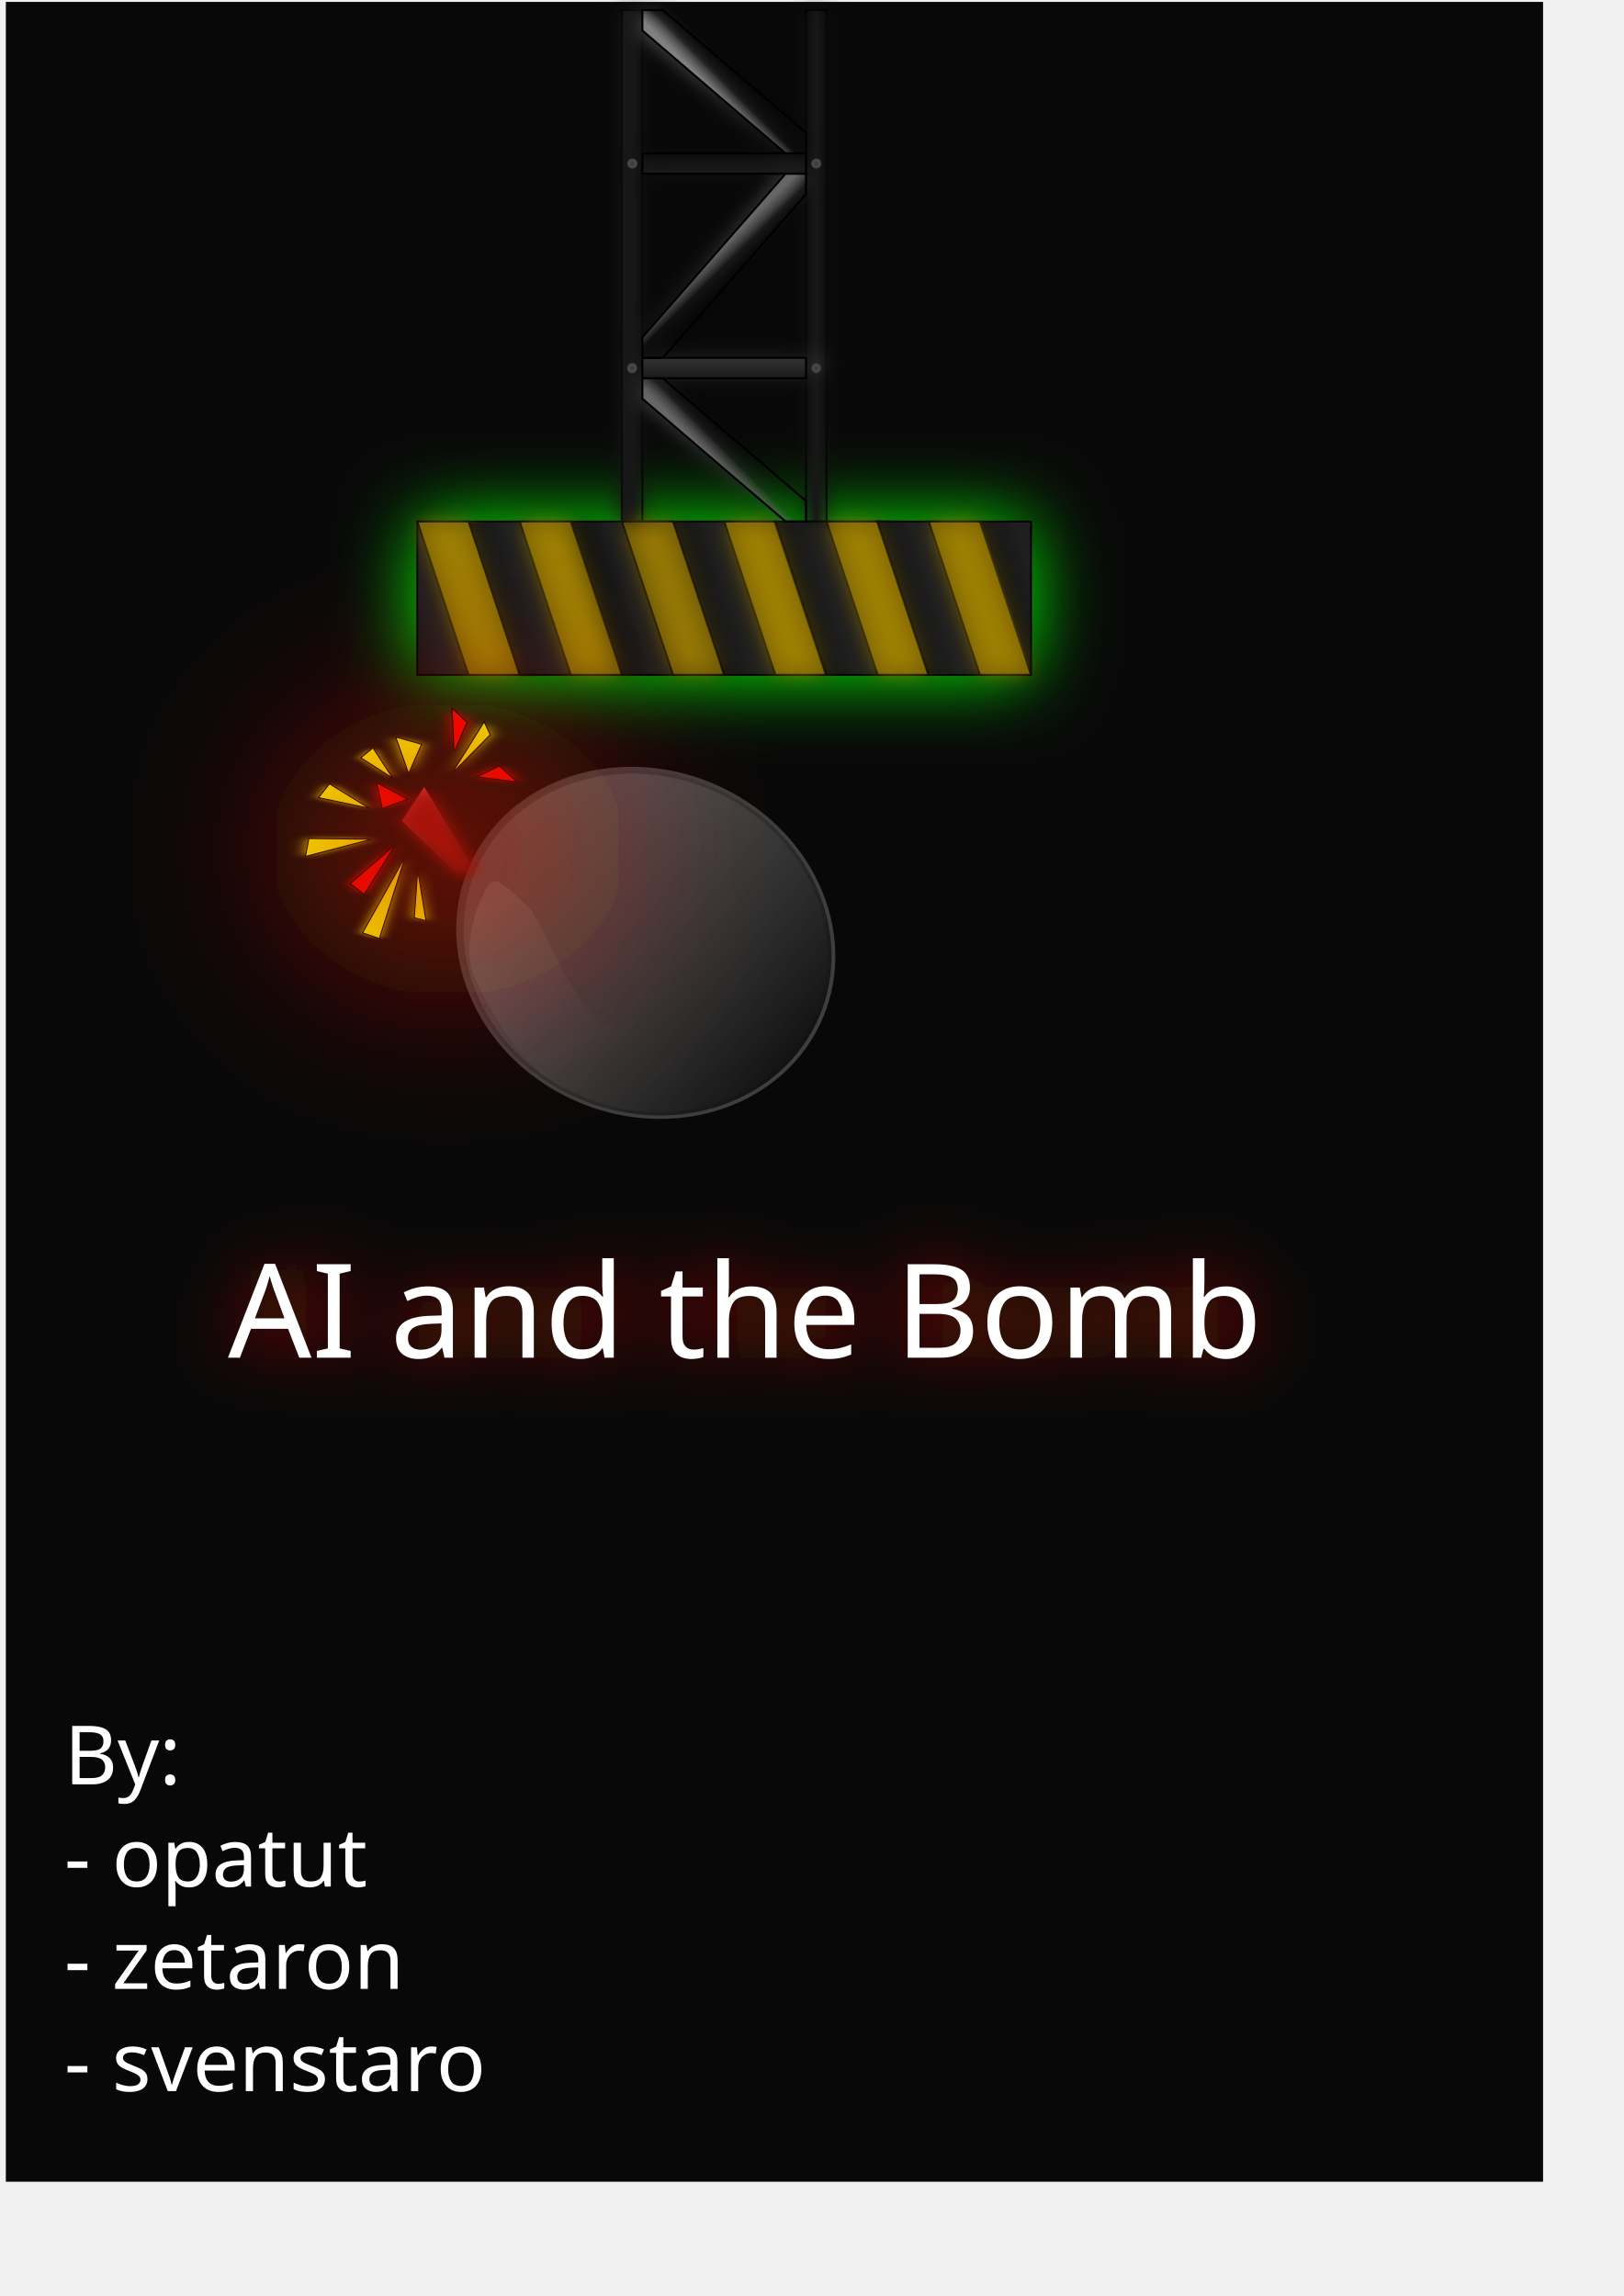
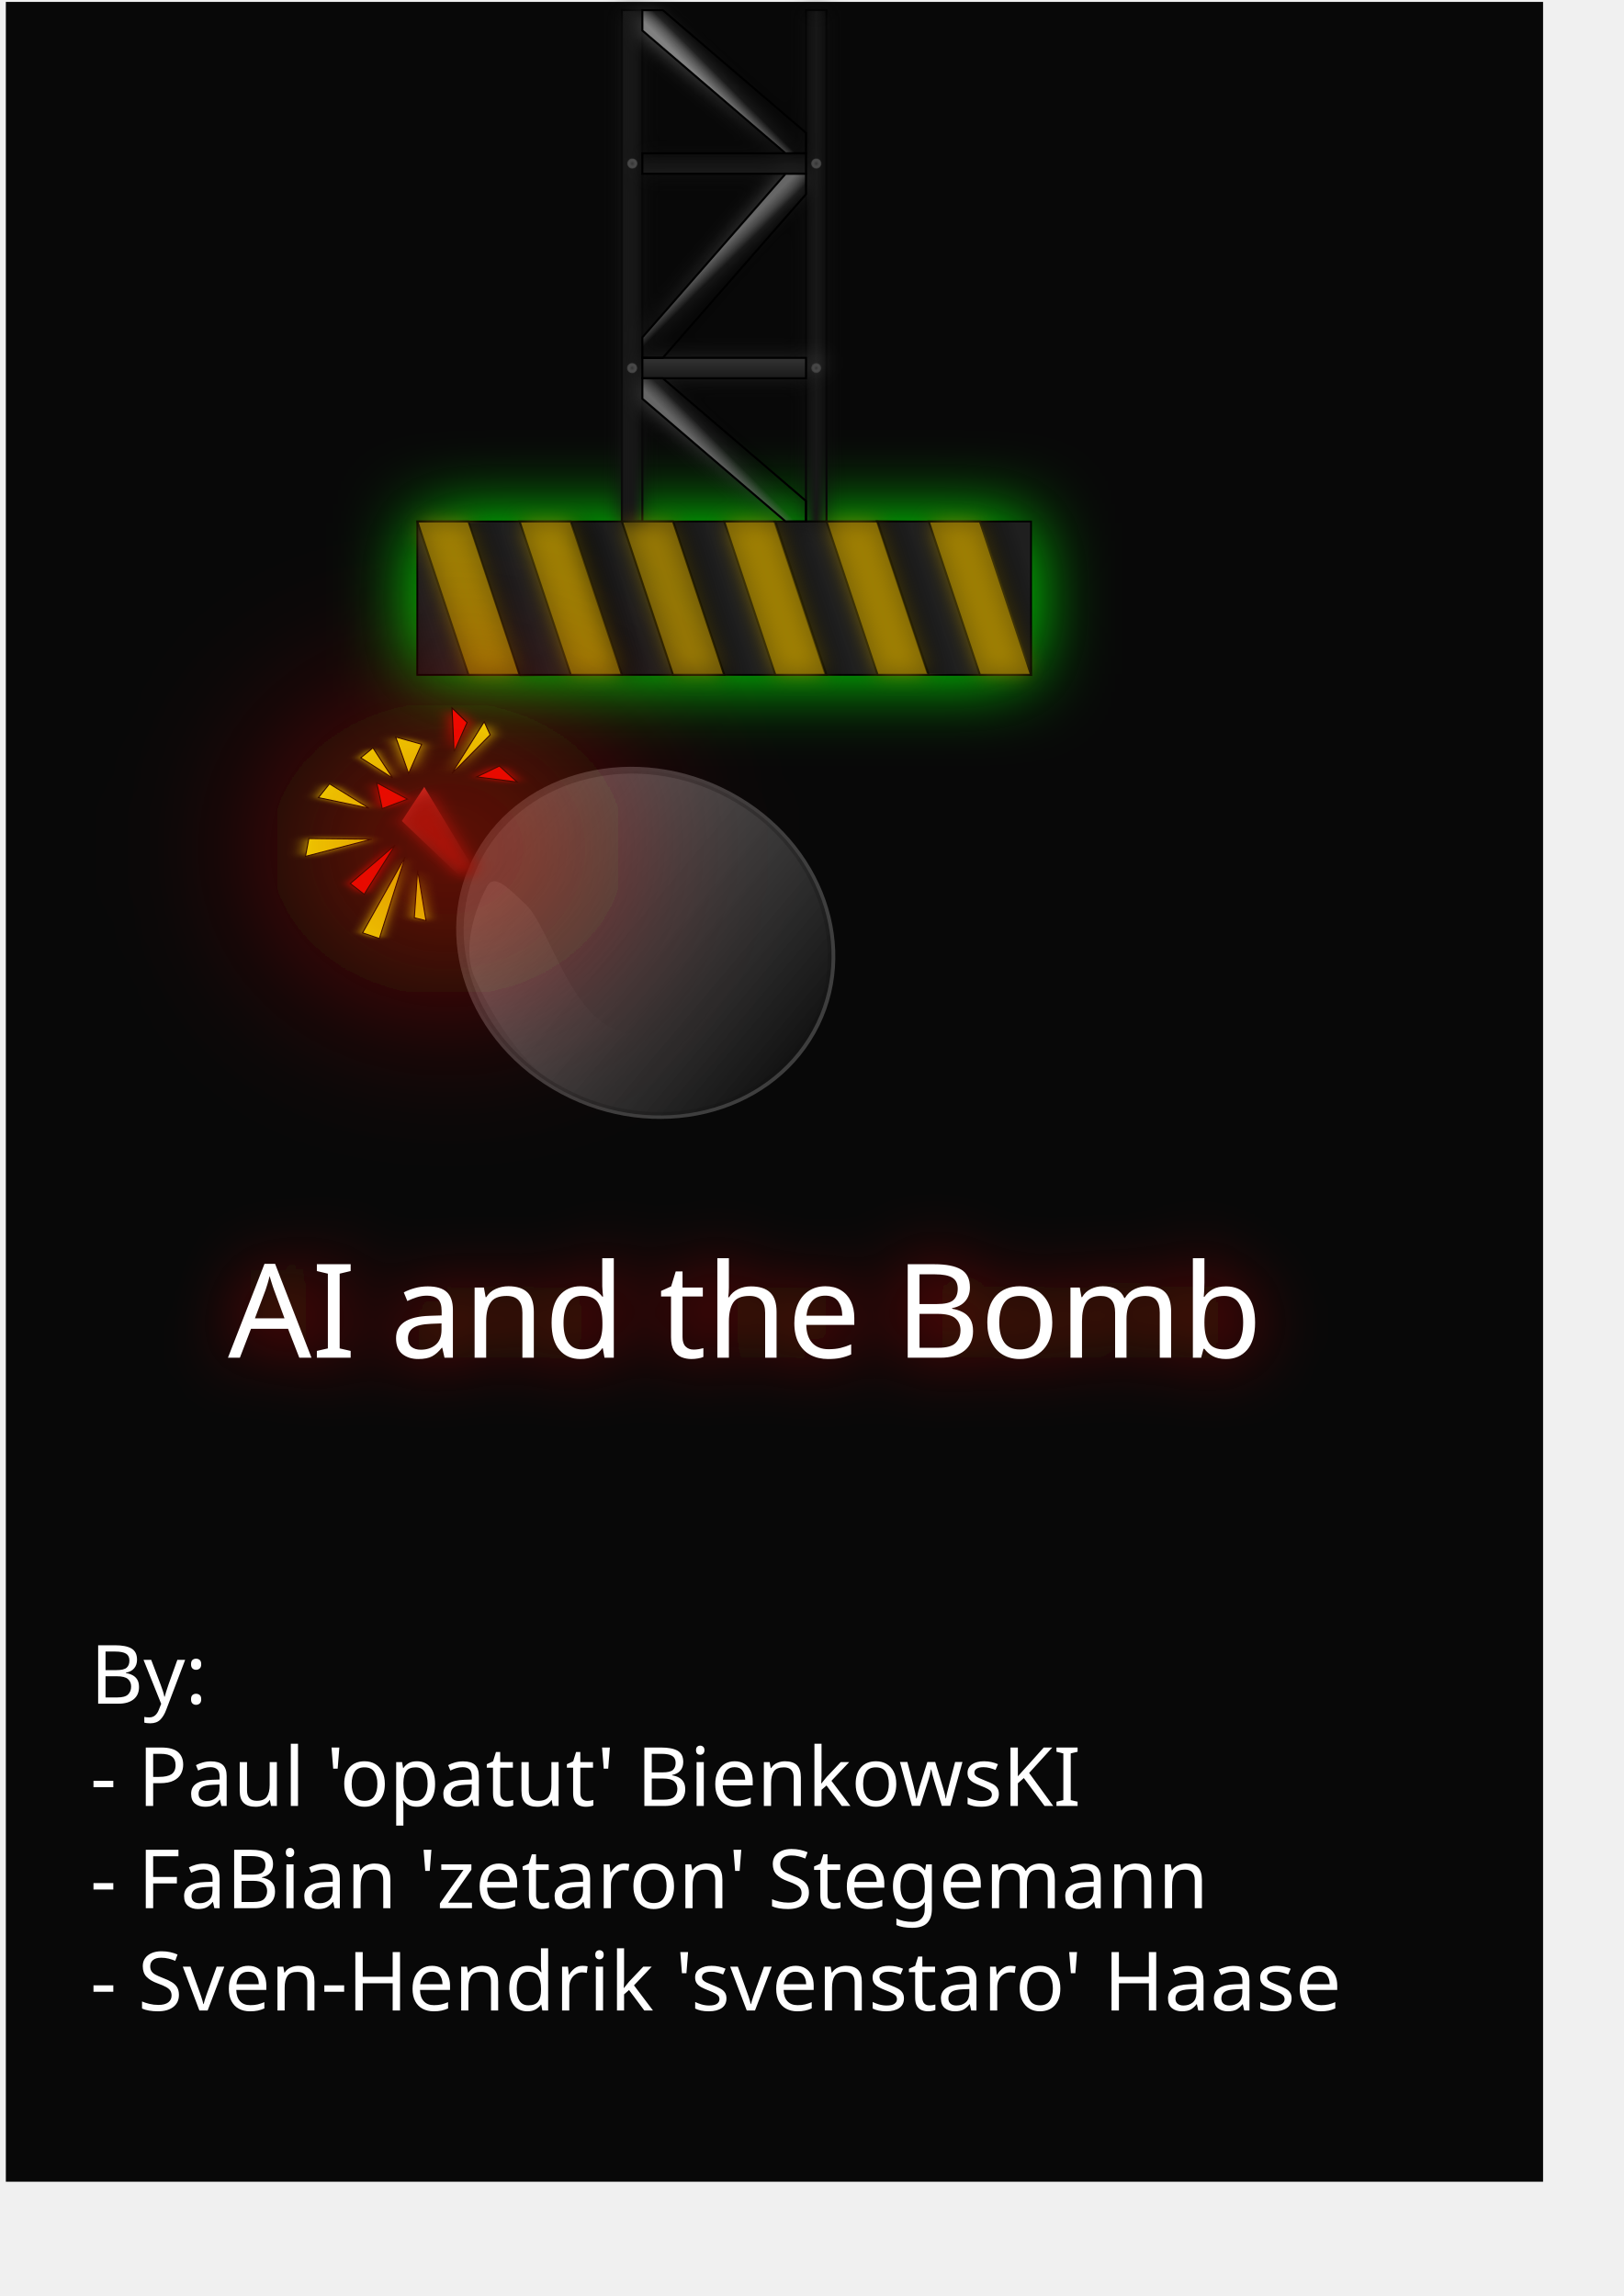
<svg xmlns="http://www.w3.org/2000/svg" xmlns:xlink="http://www.w3.org/1999/xlink" width="210mm" height="297mm" id="svg3868" version="1.1">
  <defs id="defs3870">
    <linearGradient id="linearGradient5889">
      <stop style="stop-color:#ff3333;stop-opacity:1;" offset="0" id="stop5891" />
      <stop id="stop5897" offset="0.858" style="stop-color:#312626;stop-opacity:0.498;" />
      <stop style="stop-color:#000000;stop-opacity:0;" offset="1" id="stop5893" />
    </linearGradient>
    <filter color-interpolation-filters="sRGB" id="filter4128" x="-0.15" width="1.301" y="-0.602" height="2.204">
      <feGaussianBlur stdDeviation="18.808" id="feGaussianBlur4130" />
    </filter>
    <linearGradient id="linearGradient4874">
      <stop style="stop-color:#1a1a1a;stop-opacity:1;" offset="0" id="stop4876" />
      <stop style="stop-color:#1a1a1a;stop-opacity:0;" offset="1" id="stop4878" />
    </linearGradient>
    <linearGradient id="linearGradient4866">
      <stop style="stop-color:#1a1a1a;stop-opacity:1;" offset="0" id="stop4868" />
      <stop style="stop-color:#1a1a1a;stop-opacity:0;" offset="1" id="stop4870" />
    </linearGradient>
    <filter color-interpolation-filters="sRGB" id="filter5292">
      <feGaussianBlur stdDeviation="4.688" id="feGaussianBlur5294" />
    </filter>
    <linearGradient id="linearGradient4874-9">
      <stop style="stop-color:#1a1a1a;stop-opacity:1;" offset="0" id="stop4876-7" />
      <stop style="stop-color:#1a1a1a;stop-opacity:0;" offset="1" id="stop4878-3" />
    </linearGradient>
    <linearGradient id="linearGradient4866-4">
      <stop style="stop-color:#1a1a1a;stop-opacity:1;" offset="0" id="stop4868-5" />
      <stop style="stop-color:#1a1a1a;stop-opacity:0;" offset="1" id="stop4870-8" />
    </linearGradient>
    <linearGradient id="linearGradient4882-2">
      <stop style="stop-color:#333333;stop-opacity:1;" offset="0" id="stop4884-9" />
      <stop style="stop-color:#1a1a1a;stop-opacity:1" offset="1" id="stop4886-8" />
    </linearGradient>
    <linearGradient id="linearGradient4898-1">
      <stop style="stop-color:#1a1a1a;stop-opacity:1;" offset="0" id="stop4900-5" />
      <stop style="stop-color:#1a1a1a;stop-opacity:0;" offset="1" id="stop4902-0" />
    </linearGradient>
    <linearGradient id="linearGradient4906-6">
      <stop style="stop-color:#666666;stop-opacity:1;" offset="0" id="stop4908-1" />
      <stop style="stop-color:#666666;stop-opacity:0;" offset="1" id="stop4910-0" />
    </linearGradient>
    <linearGradient id="linearGradient4914-3">
      <stop style="stop-color:#666666;stop-opacity:1;" offset="0" id="stop4916-2" />
      <stop style="stop-color:#666666;stop-opacity:0;" offset="1" id="stop4918-6" />
    </linearGradient>
    <linearGradient id="linearGradient4922-8">
      <stop style="stop-color:#808080;stop-opacity:1;" offset="0" id="stop4924-2" />
      <stop style="stop-color:#808080;stop-opacity:0;" offset="1" id="stop4926-3" />
    </linearGradient>
    <filter color-interpolation-filters="sRGB" id="filter5006-8-4" x="-0.156" width="1.312" y="-0.156" height="1.312">
      <feGaussianBlur stdDeviation="0.325" id="feGaussianBlur5008-2-9" />
    </filter>
    <linearGradient id="linearGradient5075-8">
      <stop style="stop-color:#000000;stop-opacity:0.448;" offset="0" id="stop5077-7" />
      <stop style="stop-color:#000000;stop-opacity:0;" offset="1" id="stop5079-7" />
    </linearGradient>
    <linearGradient id="linearGradient4882">
      <stop style="stop-color:#333333;stop-opacity:1;" offset="0" id="stop4884" />
      <stop style="stop-color:#1a1a1a;stop-opacity:1" offset="1" id="stop4886" />
    </linearGradient>
    <linearGradient id="linearGradient4898">
      <stop style="stop-color:#1a1a1a;stop-opacity:1;" offset="0" id="stop4900" />
      <stop style="stop-color:#1a1a1a;stop-opacity:0;" offset="1" id="stop4902" />
    </linearGradient>
    <linearGradient id="linearGradient4906">
      <stop style="stop-color:#666666;stop-opacity:1;" offset="0" id="stop4908" />
      <stop style="stop-color:#666666;stop-opacity:0;" offset="1" id="stop4910" />
    </linearGradient>
    <linearGradient id="linearGradient4914">
      <stop style="stop-color:#666666;stop-opacity:1;" offset="0" id="stop4916" />
      <stop style="stop-color:#666666;stop-opacity:0;" offset="1" id="stop4918" />
    </linearGradient>
    <linearGradient id="linearGradient4922">
      <stop style="stop-color:#808080;stop-opacity:1;" offset="0" id="stop4924" />
      <stop style="stop-color:#808080;stop-opacity:0;" offset="1" id="stop4926" />
    </linearGradient>
    <linearGradient id="linearGradient5296">
      <stop style="stop-color:#333333;stop-opacity:1;" offset="0" id="stop5298" />
      <stop style="stop-color:#666666;stop-opacity:0;" offset="1" id="stop5300" />
    </linearGradient>
    <linearGradient id="linearGradient3645">
      <stop style="stop-color:#333333;stop-opacity:1;" offset="0" id="stop3647" />
      <stop style="stop-color:#666666;stop-opacity:0;" offset="1" id="stop3649" />
    </linearGradient>
    <filter color-interpolation-filters="sRGB" id="filter5006-8" x="-0.156" width="1.312" y="-0.156" height="1.312">
      <feGaussianBlur stdDeviation="0.325" id="feGaussianBlur5008-2" />
    </filter>
    <linearGradient id="linearGradient5075">
      <stop style="stop-color:#000000;stop-opacity:0.448;" offset="0" id="stop5077" />
      <stop style="stop-color:#000000;stop-opacity:0;" offset="1" id="stop5079" />
    </linearGradient>
    <linearGradient id="linearGradient3658">
      <stop style="stop-color:#333333;stop-opacity:1;" offset="0" id="stop3660" />
      <stop style="stop-color:#666666;stop-opacity:0;" offset="1" id="stop3662" />
    </linearGradient>
    <linearGradient id="linearGradient3665">
      <stop style="stop-color:#333333;stop-opacity:1;" offset="0" id="stop3667" />
      <stop style="stop-color:#666666;stop-opacity:0;" offset="1" id="stop3669" />
    </linearGradient>
    <linearGradient id="linearGradient3672">
      <stop style="stop-color:#333333;stop-opacity:1;" offset="0" id="stop3674" />
      <stop style="stop-color:#666666;stop-opacity:0;" offset="1" id="stop3676" />
    </linearGradient>
    <linearGradient id="linearGradient3683">
      <stop style="stop-color:#333333;stop-opacity:1;" offset="0" id="stop3685" />
      <stop style="stop-color:#666666;stop-opacity:0;" offset="1" id="stop3687" />
    </linearGradient>
    <linearGradient id="linearGradient3690">
      <stop style="stop-color:#333333;stop-opacity:1;" offset="0" id="stop3692" />
      <stop style="stop-color:#666666;stop-opacity:0;" offset="1" id="stop3694" />
    </linearGradient>
    <linearGradient id="linearGradient3701">
      <stop style="stop-color:#333333;stop-opacity:1;" offset="0" id="stop3703" />
      <stop style="stop-color:#666666;stop-opacity:0;" offset="1" id="stop3705" />
    </linearGradient>
    <linearGradient id="linearGradient3708">
      <stop style="stop-color:#333333;stop-opacity:1;" offset="0" id="stop3710" />
      <stop style="stop-color:#666666;stop-opacity:0;" offset="1" id="stop3712" />
    </linearGradient>
    <linearGradient id="linearGradient3719">
      <stop style="stop-color:#333333;stop-opacity:1;" offset="0" id="stop3721" />
      <stop style="stop-color:#666666;stop-opacity:0;" offset="1" id="stop3723" />
    </linearGradient>
    <linearGradient id="linearGradient3726">
      <stop style="stop-color:#333333;stop-opacity:1;" offset="0" id="stop3728" />
      <stop style="stop-color:#666666;stop-opacity:0;" offset="1" id="stop3730" />
    </linearGradient>
    <linearGradient id="linearGradient3737">
      <stop style="stop-color:#333333;stop-opacity:1;" offset="0" id="stop3739" />
      <stop style="stop-color:#666666;stop-opacity:0;" offset="1" id="stop3741" />
    </linearGradient>
    <linearGradient id="linearGradient3744">
      <stop style="stop-color:#333333;stop-opacity:1;" offset="0" id="stop3746" />
      <stop style="stop-color:#666666;stop-opacity:0;" offset="1" id="stop3748" />
    </linearGradient>
    <linearGradient id="linearGradient3755">
      <stop style="stop-color:#333333;stop-opacity:1;" offset="0" id="stop3757" />
      <stop style="stop-color:#666666;stop-opacity:0;" offset="1" id="stop3759" />
    </linearGradient>
    <linearGradient id="linearGradient3762">
      <stop style="stop-color:#333333;stop-opacity:1;" offset="0" id="stop3764" />
      <stop style="stop-color:#666666;stop-opacity:0;" offset="1" id="stop3766" />
    </linearGradient>
    <linearGradient id="linearGradient3773">
      <stop style="stop-color:#000000;stop-opacity:0.448;" offset="0" id="stop3775" />
      <stop style="stop-color:#000000;stop-opacity:0;" offset="1" id="stop3777" />
    </linearGradient>
    <linearGradient id="linearGradient3780">
      <stop style="stop-color:#000000;stop-opacity:0.448;" offset="0" id="stop3782" />
      <stop style="stop-color:#000000;stop-opacity:0;" offset="1" id="stop3784" />
    </linearGradient>
    <linearGradient id="linearGradient3787">
      <stop style="stop-color:#000000;stop-opacity:0.448;" offset="0" id="stop3789" />
      <stop style="stop-color:#000000;stop-opacity:0;" offset="1" id="stop3791" />
    </linearGradient>
    <linearGradient id="linearGradient3794">
      <stop style="stop-color:#000000;stop-opacity:0.448;" offset="0" id="stop3796" />
      <stop style="stop-color:#000000;stop-opacity:0;" offset="1" id="stop3798" />
    </linearGradient>
    <linearGradient id="linearGradient3801">
      <stop style="stop-color:#000000;stop-opacity:0.448;" offset="0" id="stop3803" />
      <stop style="stop-color:#000000;stop-opacity:0;" offset="1" id="stop3805" />
    </linearGradient>
    <linearGradient id="linearGradient3808">
      <stop style="stop-color:#000000;stop-opacity:0.448;" offset="0" id="stop3810" />
      <stop style="stop-color:#000000;stop-opacity:0;" offset="1" id="stop3812" />
    </linearGradient>
    <linearGradient xlink:href="#linearGradient4874" id="linearGradient4775" gradientUnits="userSpaceOnUse" gradientTransform="matrix(1,0,0,-1,154,404.9512)" x1="155" y1="275" x2="160.5" y2="275" />
    <linearGradient xlink:href="#linearGradient4866" id="linearGradient4777" gradientUnits="userSpaceOnUse" gradientTransform="matrix(1,0,0,-1,154,404.9512)" spreadMethod="reflect" x1="245" y1="275" x2="250.5" y2="275" />
    <linearGradient xlink:href="#linearGradient4882" id="linearGradient4779" gradientUnits="userSpaceOnUse" gradientTransform="matrix(1,0,0,-1,154,404.9512)" x1="200" y1="230" x2="200" y2="220" />
    <linearGradient xlink:href="#linearGradient4898" id="linearGradient4781" gradientUnits="userSpaceOnUse" gradientTransform="matrix(1,0,0,-1,154,404.9512)" x1="200" y1="320" x2="200" y2="330" />
    <linearGradient xlink:href="#linearGradient4906" id="linearGradient4783" gradientUnits="userSpaceOnUse" gradientTransform="matrix(1,0,0,-1,154,404.9512)" x1="195" y1="180" x2="200" y2="185" />
    <linearGradient xlink:href="#linearGradient4914" id="linearGradient4785" gradientUnits="userSpaceOnUse" gradientTransform="matrix(1,0,0,-1,154,404.9512)" x1="195" y1="280" x2="200" y2="275" />
    <linearGradient xlink:href="#linearGradient4922" id="linearGradient4787" gradientUnits="userSpaceOnUse" gradientTransform="matrix(1,0,0,-1,154,404.9512)" x1="195" y1="360" x2="200" y2="365" />
    <linearGradient xlink:href="#linearGradient5075" id="linearGradient4789" gradientUnits="userSpaceOnUse" gradientTransform="matrix(1,0,0,-1,154,404.9512)" x1="132.5" y1="119.643" x2="149.643" y2="125" />
    <linearGradient xlink:href="#linearGradient5075" id="linearGradient4791" gradientUnits="userSpaceOnUse" gradientTransform="matrix(1,0,0,-1,104,405.6655)" x1="132.5" y1="119.643" x2="149.643" y2="125" />
    <linearGradient xlink:href="#linearGradient5075" id="linearGradient4793" gradientUnits="userSpaceOnUse" gradientTransform="matrix(1,0,0,-1,53.28571,405.3084)" x1="132.5" y1="119.643" x2="149.643" y2="125" />
    <linearGradient xlink:href="#linearGradient5075" id="linearGradient4795" gradientUnits="userSpaceOnUse" gradientTransform="matrix(1,0,0,-1,204,404.9512)" x1="132.5" y1="119.643" x2="149.643" y2="125" />
    <linearGradient xlink:href="#linearGradient5075" id="linearGradient4797" gradientUnits="userSpaceOnUse" gradientTransform="matrix(1,0,0,-1,252.9286,404.5941)" x1="132.5" y1="119.643" x2="149.643" y2="125" />
    <linearGradient xlink:href="#linearGradient5075" id="linearGradient4799" gradientUnits="userSpaceOnUse" gradientTransform="matrix(1,0,0,-1,302.9286,404.237)" x1="132.5" y1="119.643" x2="149.643" y2="125" />
    <linearGradient xlink:href="#linearGradient5075" id="linearGradient4801" gradientUnits="userSpaceOnUse" gradientTransform="matrix(1,0,0,-1,354.4463,404.742)" x1="132.5" y1="119.643" x2="149.643" y2="125" />
    <linearGradient xlink:href="#linearGradient4874-9" id="linearGradient4803" gradientUnits="userSpaceOnUse" gradientTransform="translate(-625,577.3622)" x1="155" y1="275" x2="160.5" y2="275" />
    <linearGradient xlink:href="#linearGradient4866-4" id="linearGradient4805" gradientUnits="userSpaceOnUse" gradientTransform="translate(-625,577.3622)" spreadMethod="reflect" x1="245" y1="275" x2="250.5" y2="275" />
    <linearGradient xlink:href="#linearGradient4882-2" id="linearGradient4807" gradientUnits="userSpaceOnUse" gradientTransform="translate(-625,577.3622)" x1="200" y1="230" x2="200" y2="220" />
    <linearGradient xlink:href="#linearGradient4898-1" id="linearGradient4809" gradientUnits="userSpaceOnUse" gradientTransform="translate(-625,577.3622)" x1="200" y1="320" x2="200" y2="330" />
    <linearGradient xlink:href="#linearGradient4906-6" id="linearGradient4811" gradientUnits="userSpaceOnUse" gradientTransform="translate(-625,577.3622)" x1="195" y1="180" x2="200" y2="185" />
    <linearGradient xlink:href="#linearGradient4914-3" id="linearGradient4813" gradientUnits="userSpaceOnUse" gradientTransform="translate(-625,577.3622)" x1="195" y1="280" x2="200" y2="275" />
    <linearGradient xlink:href="#linearGradient4922-8" id="linearGradient4815" gradientUnits="userSpaceOnUse" gradientTransform="translate(-625,577.3622)" x1="195" y1="360" x2="200" y2="365" />
    <linearGradient xlink:href="#linearGradient5075-8" id="linearGradient4817" gradientUnits="userSpaceOnUse" gradientTransform="translate(-625,577.3622)" x1="132.5" y1="119.643" x2="149.643" y2="125" />
    <radialGradient xlink:href="#linearGradient5296" id="radialGradient4819" gradientUnits="userSpaceOnUse" cx="317.5" cy="207.5" fx="317.5" fy="207.5" r="2.5" />
    <radialGradient xlink:href="#linearGradient5296" id="radialGradient4821" gradientUnits="userSpaceOnUse" cx="317.5" cy="207.5" fx="317.5" fy="207.5" r="3.28" />
    <radialGradient xlink:href="#linearGradient5296" id="radialGradient4823" gradientUnits="userSpaceOnUse" cx="317.5" cy="207.5" fx="317.5" fy="207.5" r="2.5" />
    <radialGradient xlink:href="#linearGradient5296" id="radialGradient4825" gradientUnits="userSpaceOnUse" cx="317.5" cy="207.5" fx="317.5" fy="207.5" r="2.5" />
    <radialGradient xlink:href="#linearGradient5296" id="radialGradient4827" gradientUnits="userSpaceOnUse" cx="317.5" cy="207.5" fx="317.5" fy="207.5" r="3.28" />
    <radialGradient xlink:href="#linearGradient5296" id="radialGradient4829" gradientUnits="userSpaceOnUse" cx="317.5" cy="207.5" fx="317.5" fy="207.5" r="2.5" />
    <radialGradient xlink:href="#linearGradient5296" id="radialGradient4831" gradientUnits="userSpaceOnUse" cx="317.5" cy="207.5" fx="317.5" fy="207.5" r="3.28" />
    <radialGradient xlink:href="#linearGradient5296" id="radialGradient4833" gradientUnits="userSpaceOnUse" cx="317.5" cy="207.5" fx="317.5" fy="207.5" r="2.5" />
    <radialGradient xlink:href="#linearGradient5296" id="radialGradient4835" gradientUnits="userSpaceOnUse" cx="317.5" cy="207.5" fx="317.5" fy="207.5" r="3.28" />
    <radialGradient xlink:href="#linearGradient5296" id="radialGradient4837" gradientUnits="userSpaceOnUse" cx="317.5" cy="207.5" fx="317.5" fy="207.5" r="2.5" />
    <radialGradient xlink:href="#linearGradient5296" id="radialGradient4839" gradientUnits="userSpaceOnUse" cx="317.5" cy="207.5" fx="317.5" fy="207.5" r="3.28" />
    <radialGradient xlink:href="#linearGradient5296" id="radialGradient4841" gradientUnits="userSpaceOnUse" cx="317.5" cy="207.5" fx="317.5" fy="207.5" r="2.5" />
    <radialGradient xlink:href="#linearGradient5296" id="radialGradient4843" gradientUnits="userSpaceOnUse" cx="317.5" cy="207.5" fx="317.5" fy="207.5" r="3.28" />
    <radialGradient xlink:href="#linearGradient5296" id="radialGradient4845" gradientUnits="userSpaceOnUse" cx="317.5" cy="207.5" fx="317.5" fy="207.5" r="2.5" />
    <radialGradient xlink:href="#linearGradient5296" id="radialGradient4847" gradientUnits="userSpaceOnUse" cx="317.5" cy="207.5" fx="317.5" fy="207.5" r="3.28" />
    <filter color-interpolation-filters="sRGB" id="filter4832" x="-0.69" width="2.38" y="-0.244" height="1.487">
      <feGaussianBlur stdDeviation="4.929" id="feGaussianBlur4834" />
    </filter>
    <filter color-interpolation-filters="sRGB" id="filter4864" x="-0.57" width="2.14" y="-0.263" height="1.526">
      <feGaussianBlur stdDeviation="4.071" id="feGaussianBlur4866" />
    </filter>
    <filter color-interpolation-filters="sRGB" id="filter4882" x="-0.458" width="1.916" y="-0.504" height="2.008">
      <feGaussianBlur stdDeviation="6" id="feGaussianBlur4884" />
    </filter>
    <filter color-interpolation-filters="sRGB" id="filter4850" x="-0.651" width="2.303" y="-0.38" height="1.76">
      <feGaussianBlur stdDeviation="5.429" id="feGaussianBlur4852" />
    </filter>
    <filter color-interpolation-filters="sRGB" id="filter4900" x="-0.388" width="1.775" y="-0.63" height="2.26">
      <feGaussianBlur stdDeviation="6" id="feGaussianBlur4902" />
    </filter>
    <filter color-interpolation-filters="sRGB" id="filter4812" x="-0.195" width="1.39" y="-0.557" height="2.114">
      <feGaussianBlur stdDeviation="4.643" id="feGaussianBlur4814" />
    </filter>
    <filter color-interpolation-filters="sRGB" id="filter4788" x="-0.282" width="1.565" y="-0.385" height="1.77">
      <feGaussianBlur stdDeviation="5.044" id="feGaussianBlur4790" />
    </filter>
    <filter color-interpolation-filters="sRGB" id="filter4932" x="-0.686" width="2.371" y="-0.369" height="1.738">
      <feGaussianBlur stdDeviation="5.714" id="feGaussianBlur4934" />
    </filter>
    <filter color-interpolation-filters="sRGB" id="filter4981" x="-0.288" width="1.575" y="-0.218" height="1.436">
      <feGaussianBlur stdDeviation="7.533" id="feGaussianBlur4983" />
    </filter>
    <filter color-interpolation-filters="sRGB" id="filter4914" x="-0.223" width="1.446" y="-0.936" height="2.872">
      <feGaussianBlur stdDeviation="5.571" id="feGaussianBlur4916" />
    </filter>
    <filter color-interpolation-filters="sRGB" id="filter4818" x="-0.304" width="1.608" y="-0.256" height="1.512">
      <feGaussianBlur stdDeviation="5.787" id="feGaussianBlur4820" />
    </filter>
    <filter color-interpolation-filters="sRGB" id="filter4798" x="-0.124" width="1.249" y="-0.622" height="2.244">
      <feGaussianBlur stdDeviation="4.444" id="feGaussianBlur4800" />
    </filter>
    <linearGradient xlink:href="#linearGradient4985" id="linearGradient4991" x1="272.106" y1="332.1" x2="210.476" y2="524.957" gradientUnits="userSpaceOnUse" gradientTransform="matrix(0.2425026,-0.4327685,0.4387989,0.2340128,18.14567,489.1111)" />
    <linearGradient id="linearGradient4985">
      <stop style="stop-color:#ffffff;stop-opacity:1;" offset="0" id="stop4987" />
      <stop style="stop-color:#ffffff;stop-opacity:0;" offset="1" id="stop4989" />
    </linearGradient>
    <linearGradient xlink:href="#linearGradient4995" id="linearGradient5001" x1="319.48" y1="684.486" x2="417.498" y2="105.722" gradientUnits="userSpaceOnUse" />
    <linearGradient id="linearGradient4995">
      <stop style="stop-color:#121212;stop-opacity:1;" offset="0" id="stop4997" />
      <stop style="stop-color:#666666;stop-opacity:0;" offset="1" id="stop4999" />
    </linearGradient>
    <filter id="filter5871" x="-0.079" width="1.158" y="-0.861" height="2.722">
      <feGaussianBlur stdDeviation="16.57" id="feGaussianBlur5873" />
    </filter>
    <linearGradient xlink:href="#linearGradient5889" id="linearGradient5895" x1="196.428" y1="383.448" x2="226.611" y2="429.41" gradientUnits="userSpaceOnUse" gradientTransform="translate(1.010153,0.5050763)" />
    <filter id="filter5913" x="-0.572" width="2.144" y="-0.691" height="2.383">
      <feGaussianBlur stdDeviation="41.032" id="feGaussianBlur5915" />
    </filter>
  </defs>
  <g id="layer6">
    <rect style="opacity:0.966;fill:#000000;fill-opacity:1;stroke:none" id="rect5887" width="751.429" height="1065.714" x="2.857" y="0.934" />
  </g>
  <g id="layer2">
    <path style="fill:#00ff00;fill-opacity:1;stroke:#000000;stroke-width:0.866px;stroke-linecap:butt;stroke-linejoin:miter;stroke-opacity:1;filter:url(#filter4128)" d="m 200,461.773 300,0 0,-75 -300,0 z" id="path3207-7" transform="matrix(1,0,0,-1,4,716.7244)" />
    <path style="fill:#1f1f1f;fill-opacity:1;stroke:#000000;stroke-width:0.866px;stroke-linecap:butt;stroke-linejoin:miter;stroke-opacity:1" d="m 204,254.951 300,0 0,75 -300,0 z" id="path3207" />
    <path style="opacity:0.7;fill:#aa8800;stroke:#000000;stroke-width:1px;stroke-linecap:butt;stroke-linejoin:miter;stroke-opacity:1" d="m 204,254.951 25,75 25,0 -25,-75 z" id="path4132" />
    <path style="opacity:0.7;fill:#aa8800;stroke:#000000;stroke-width:1px;stroke-linecap:butt;stroke-linejoin:miter;stroke-opacity:1" d="m 254,254.951 25,75 25,0 -25,-75 z" id="path4132-8" />
    <path style="fill:#aa8800;fill-opacity:0.599;stroke:#000000;stroke-width:1px;stroke-linecap:butt;stroke-linejoin:miter;stroke-opacity:1" d="m 304,254.951 25,75 25,0 -25,-75 z" id="path4132-4" />
    <path style="opacity:0.7;fill:#aa8800;stroke:#000000;stroke-width:1px;stroke-linecap:butt;stroke-linejoin:miter;stroke-opacity:1" d="m 354,254.951 25,75 25,0 -25,-75 z" id="path4132-0" />
    <path style="opacity:0.7;fill:#aa8800;stroke:#000000;stroke-width:1px;stroke-linecap:butt;stroke-linejoin:miter;stroke-opacity:1" d="m 404,254.951 25,75 25,0 -25,-75 z" id="path4132-6" />
    <path style="opacity:0.7;fill:#aa8800;stroke:#000000;stroke-width:1px;stroke-linecap:butt;stroke-linejoin:miter;stroke-opacity:1" d="m 454,254.951 25,75 25,0 -25,-75 z" id="path4132-49" />
    <path style="fill:url(#linearGradient4775);fill-opacity:1;stroke:#000000;stroke-width:1px;stroke-linecap:butt;stroke-linejoin:miter;stroke-opacity:1" d="m 304,254.951 10,0 0,-250 -10,0 z" id="path4344" />
    <path style="fill:url(#linearGradient4777);fill-opacity:1;stroke:#000000;stroke-width:1px;stroke-linecap:butt;stroke-linejoin:miter;stroke-opacity:1" d="m 404,254.951 0,-250 -10,0 0,250 z" id="path4346" />
    <g id="g5250" transform="matrix(1,0,0,-1,779,982.3134)" style="filter:url(#filter5292)">
      <path id="path4132-61" d="m -575,727.362 25,-75 25,0 -25,75 z" style="opacity:0.7;fill:#aa8800;stroke:#000000;stroke-width:1px;stroke-linecap:butt;stroke-linejoin:miter;stroke-opacity:1" />
      <path id="path4132-8-4" d="m -525,727.362 25,-75 25,0 -25,75 z" style="opacity:0.7;fill:#aa8800;stroke:#000000;stroke-width:1px;stroke-linecap:butt;stroke-linejoin:miter;stroke-opacity:1" />
      <path id="path4132-4-6" d="m -475,727.362 25,-75 25,0 -25,75 z" style="fill:#aa8800;fill-opacity:0.599;stroke:#000000;stroke-width:1px;stroke-linecap:butt;stroke-linejoin:miter;stroke-opacity:1" />
      <path id="path4132-0-2" d="m -425,727.362 25,-75 25,0 -25,75 z" style="opacity:0.7;fill:#aa8800;stroke:#000000;stroke-width:1px;stroke-linecap:butt;stroke-linejoin:miter;stroke-opacity:1" />
      <path id="path4132-6-7" d="m -375,727.362 25,-75 25,0 -25,75 z" style="opacity:0.7;fill:#aa8800;stroke:#000000;stroke-width:1px;stroke-linecap:butt;stroke-linejoin:miter;stroke-opacity:1" />
      <path id="path4132-49-9" d="m -325,727.362 25,-75 25,0 -25,75 z" style="opacity:0.7;fill:#aa8800;stroke:#000000;stroke-width:1px;stroke-linecap:butt;stroke-linejoin:miter;stroke-opacity:1" />
      <path id="path4344-8" d="m -475,727.362 10,0 0,250 -10,0 z" style="fill:url(#linearGradient4803);fill-opacity:1;stroke:#000000;stroke-width:1px;stroke-linecap:butt;stroke-linejoin:miter;stroke-opacity:1" />
      <path id="path4346-0" d="m -375,727.362 0,250 -10,0 0,-250 z" style="fill:url(#linearGradient4805);fill-opacity:1;stroke:#000000;stroke-width:1px;stroke-linecap:butt;stroke-linejoin:miter;stroke-opacity:1" />
      <path id="path4348-3" d="m -465,797.362 80,0 0,10 -80,0 z" style="fill:url(#linearGradient4807);fill-opacity:1;stroke:#000000;stroke-width:1px;stroke-linecap:butt;stroke-linejoin:miter;stroke-opacity:1" />
      <path id="path4350-6" d="m -465,897.362 75,0 5,0 0,10 -80,0 z" style="fill:url(#linearGradient4809);fill-opacity:1;stroke:#000000;stroke-width:1px;stroke-linecap:butt;stroke-linejoin:miter;stroke-opacity:1" />
      <path id="path4352-7" d="m -465,787.362 70,-60 10,0 0,10 -70,60 -10,0 z" style="fill:url(#linearGradient4811);fill-opacity:1;stroke:#000000;stroke-width:1px;stroke-linecap:butt;stroke-linejoin:miter;stroke-opacity:1" />
      <path id="path4354-2" d="m -465,807.362 0,10 70,80 5,0 5,0 0,-10 -70,-80 z" style="fill:url(#linearGradient4813);fill-opacity:1;stroke:#000000;stroke-width:1px;stroke-linecap:butt;stroke-linejoin:miter;stroke-opacity:1" />
      <path id="path4356-7" d="m -395,907.362 10,0 0,10 -70,60 -10,0 0,-10 z" style="fill:url(#linearGradient4815);fill-opacity:1;stroke:#000000;stroke-width:1px;stroke-linecap:butt;stroke-linejoin:miter;stroke-opacity:1" />
      <path transform="translate(-697.5,597.3622)" d="m 320,207.5 c 0,1.381 -1.119,2.5 -2.5,2.5 -1.381,0 -2.5,-1.119 -2.5,-2.5 0,-1.381 1.119,-2.5 2.5,-2.5 1.381,0 2.5,1.119 2.5,2.5 z" id="path4934-0" style="fill:#666666;fill-opacity:1;stroke:none" />
      <path style="fill:#666666;fill-opacity:1;stroke:none;filter:url(#filter5006-8-4)" id="path4956-1" d="m 320,207.5 c 0,1.381 -1.119,2.5 -2.5,2.5 -1.381,0 -2.5,-1.119 -2.5,-2.5 0,-1.381 1.119,-2.5 2.5,-2.5 1.381,0 2.5,1.119 2.5,2.5 z" transform="translate(-697.5,597.3622)" />
      <path id="path5073-1" d="m -500,727.362 25,-75 25,0 -25,75 z" style="fill:url(#linearGradient4817);fill-opacity:1;stroke:none" />
    </g>
    <path style="fill:url(#linearGradient4779);fill-opacity:1;stroke:#000000;stroke-width:1px;stroke-linecap:butt;stroke-linejoin:miter;stroke-opacity:1" d="m 314,184.951 80,0 0,-10 -80,0 z" id="path4348" />
    <path style="fill:url(#linearGradient4781);fill-opacity:1;stroke:#000000;stroke-width:1px;stroke-linecap:butt;stroke-linejoin:miter;stroke-opacity:1" d="m 314,84.951 75,0 5,0 0,-10 -80,0 z" id="path4350" />
    <path style="fill:url(#linearGradient4783);fill-opacity:1;stroke:#000000;stroke-width:1px;stroke-linecap:butt;stroke-linejoin:miter;stroke-opacity:1" d="m 314,194.951 70,60 10,0 0,-10 -70,-60 -10,0 z" id="path4352" />
    <path style="fill:url(#linearGradient4785);fill-opacity:1;stroke:#000000;stroke-width:1px;stroke-linecap:butt;stroke-linejoin:miter;stroke-opacity:1" d="m 314,174.951 0,-10 70,-80 5,0 5,0 0,10 -70,80 z" id="path4354" />
    <path style="fill:url(#linearGradient4787);fill-opacity:1;stroke:#000000;stroke-width:1px;stroke-linecap:butt;stroke-linejoin:miter;stroke-opacity:1" d="m 384,74.951 10,0 0,-10 -70,-60 -10,0 0,10 z" id="path4356" />
    <path style="fill:url(#radialGradient4819);fill-opacity:1;stroke:none" id="path4934" d="m 320,207.5 a 2.5,2.5 0 1 1 -5,0 2.5,2.5 0 1 1 5,0 z" transform="matrix(1,0,0,-1,81.49492,387.4512)" />
    <path transform="matrix(1,0,0,-1,81.49492,387.4512)" d="m 320,207.5 a 2.5,2.5 0 1 1 -5,0 2.5,2.5 0 1 1 5,0 z" id="path4956" style="fill:url(#radialGradient4821);fill-opacity:1;stroke:none;filter:url(#filter5006-8)" />
    <path style="fill:url(#linearGradient4789);fill-opacity:1;stroke:none" d="m 279,254.951 25,75 25,0 -25,-75 z" id="path5073" />
    <path transform="matrix(1,0,0,-1,81.49492,387.4512)" d="m 320,207.5 a 2.5,2.5 0 1 1 -5,0 2.5,2.5 0 1 1 5,0 z" id="path5306" style="fill:url(#radialGradient4823);fill-opacity:1;stroke:none" />
    <path style="fill:url(#radialGradient4825);fill-opacity:1;stroke:none" id="path5435" d="m 320,207.5 a 2.5,2.5 0 1 1 -5,0 2.5,2.5 0 1 1 5,0 z" transform="matrix(1,0,0,-1,-8.500002,387.4512)" />
    <path transform="matrix(1,0,0,-1,-8.500002,387.4512)" d="m 320,207.5 a 2.5,2.5 0 1 1 -5,0 2.5,2.5 0 1 1 5,0 z" id="path5437" style="fill:url(#radialGradient4827);fill-opacity:1;stroke:none;filter:url(#filter5006-8)" />
    <path transform="matrix(1,0,0,-1,-8.500002,387.4512)" d="m 320,207.5 a 2.5,2.5 0 1 1 -5,0 2.5,2.5 0 1 1 5,0 z" id="path5439" style="fill:url(#radialGradient4829);fill-opacity:1;stroke:none" />
    <path style="fill:url(#radialGradient4831);fill-opacity:1;stroke:none;filter:url(#filter5006-8)" id="path5441" d="m 320,207.5 a 2.5,2.5 0 1 1 -5,0 2.5,2.5 0 1 1 5,0 z" transform="matrix(1,0,0,-1,-8.500002,387.4512)" />
    <path style="fill:url(#radialGradient4833);fill-opacity:1;stroke:none" id="path5451" d="m 320,207.5 a 2.5,2.5 0 1 1 -5,0 2.5,2.5 0 1 1 5,0 z" transform="matrix(1,0,0,-1,-8.395402,287.4512)" />
    <path transform="matrix(1,0,0,-1,-8.395402,287.4512)" d="m 320,207.5 a 2.5,2.5 0 1 1 -5,0 2.5,2.5 0 1 1 5,0 z" id="path5453" style="fill:url(#radialGradient4835);fill-opacity:1;stroke:none;filter:url(#filter5006-8)" />
    <path transform="matrix(1,0,0,-1,-8.395402,287.4512)" d="m 320,207.5 a 2.5,2.5 0 1 1 -5,0 2.5,2.5 0 1 1 5,0 z" id="path5455" style="fill:url(#radialGradient4837);fill-opacity:1;stroke:none" />
    <path style="fill:url(#radialGradient4839);fill-opacity:1;stroke:none;filter:url(#filter5006-8)" id="path5457" d="m 320,207.5 a 2.5,2.5 0 1 1 -5,0 2.5,2.5 0 1 1 5,0 z" transform="matrix(1,0,0,-1,-8.395402,287.4512)" />
    <path transform="matrix(1,0,0,-1,81.50818,287.4512)" d="m 320,207.5 a 2.5,2.5 0 1 1 -5,0 2.5,2.5 0 1 1 5,0 z" id="path5467" style="fill:url(#radialGradient4841);fill-opacity:1;stroke:none" />
    <path style="fill:url(#radialGradient4843);fill-opacity:1;stroke:none;filter:url(#filter5006-8)" id="path5469" d="m 320,207.5 a 2.5,2.5 0 1 1 -5,0 2.5,2.5 0 1 1 5,0 z" transform="matrix(1,0,0,-1,81.50818,287.4512)" />
    <path style="fill:url(#radialGradient4845);fill-opacity:1;stroke:none" id="path5471" d="m 320,207.5 a 2.5,2.5 0 1 1 -5,0 2.5,2.5 0 1 1 5,0 z" transform="matrix(1,0,0,-1,81.50818,287.4512)" />
    <path transform="matrix(1,0,0,-1,81.50818,287.4512)" d="m 320,207.5 a 2.5,2.5 0 1 1 -5,0 2.5,2.5 0 1 1 5,0 z" id="path5473" style="fill:url(#radialGradient4847);fill-opacity:1;stroke:none;filter:url(#filter5006-8)" />
    <path id="path5483" d="m 229,255.666 25,75 25,0 -25,-75 z" style="fill:url(#linearGradient4791);fill-opacity:1;stroke:none" />
    <path style="fill:url(#linearGradient4793);fill-opacity:1;stroke:none" d="m 203.5,330.295 0,-74.344 24.781,74.344 -24.781,0 z" id="path5487" />
    <path id="path5491" d="m 329,254.951 25,75 25,0 -25,-75 z" style="fill:url(#linearGradient4795);fill-opacity:1;stroke:none" />
    <path style="fill:url(#linearGradient4797);fill-opacity:1;stroke:none" d="m 377.929,254.594 25,75 25,0 -25,-75 z" id="path5495" />
    <path id="path5499" d="m 427.929,254.237 25,75 25,0 -25,-75 z" style="fill:url(#linearGradient4799);fill-opacity:1;stroke:none" />
    <path style="fill:url(#linearGradient4801);fill-opacity:1;stroke:none" d="m 504.438,329.732 -25,-75 25,0 0.094,0.281 0,74.719 -0.094,0 z" id="path5503" />
  </g>
  <g id="layer3">
    <path transform="matrix(0.2272784,-0.4055995,0.4700626,0.2506858,0.4376494,463.689)" d="m 502.857,513.791 a 178.571,172.857 0 1 1 -357.143,0 178.571,172.857 0 1 1 357.143,0 z" id="path4710-3" style="fill:#666666;fill-opacity:1;stroke:#3e3e3e;stroke-width:6.986;stroke-linejoin:round;stroke-miterlimit:4;stroke-opacity:1;stroke-dasharray:none" />
    <path id="path4822" d="m 340.587,319.325 14.286,48.571 2.857,-45.714 z" style="fill:#ffff00;stroke:none;filter:url(#filter4832)" transform="matrix(0.2425026,-0.4327685,0.4387989,0.2340128,-67.05822,462.631)" />
    <path style="fill:#ffff00;stroke:#000000;stroke-width:0.497px;stroke-linecap:butt;stroke-linejoin:miter;stroke-opacity:1" d="m 155.655,389.962 24.777,5.184 -19.367,-11.934 z" id="path4740" />
    <path id="path4854" d="m 394.873,336.468 -2.857,37.143 17.143,-31.429 z" style="fill:#ffff00;stroke:none;filter:url(#filter4864)" transform="matrix(0.2425026,-0.4327685,0.4387989,0.2340128,-67.05822,462.631)" />
    <path id="path4868" d="m 403.444,385.039 25.714,-28.571 5.714,25.714 z" style="fill:#ffff00;stroke:none;filter:url(#filter4882)" transform="matrix(0.2425026,-0.4327685,0.4387989,0.2340128,-67.05822,462.631)" />
    <path style="fill:#ffff00;stroke:#000000;stroke-width:0.497px;stroke-linecap:butt;stroke-linejoin:miter;stroke-opacity:1" d="m 176.341,370.48 15.605,9.928 -9.634,-14.774 z" id="path4742" />
    <path id="path4836" d="m 360.587,379.325 20,17.143 0,-34.286 z" style="fill:#ff0000;fill-opacity:1;stroke:none;filter:url(#filter4850)" transform="matrix(0.2425026,-0.4327685,0.4387989,0.2340128,-67.05822,462.631)" />
    <path style="fill:#ff0000;fill-opacity:1;stroke:#000000;stroke-width:0.497px;stroke-linecap:butt;stroke-linejoin:miter;stroke-opacity:1" d="m 186.833,395.347 12.372,-4.644 -15.045,-8.023 z" id="path4744" />
    <path style="fill:#ffff00;stroke:#000000;stroke-width:0.497px;stroke-linecap:butt;stroke-linejoin:miter;stroke-opacity:1" d="m 199.733,378.137 -6.301,-17.814 12.669,3.545 z" id="path4746" />
    <path id="path4886" d="m 443.444,413.611 37.143,-22.857 -5.714,20 z" style="fill:#ff0000;fill-opacity:1;stroke:none;filter:url(#filter4900)" transform="matrix(0.2425026,-0.4327685,0.4387989,0.2340128,-67.05822,462.631)" />
    <path style="fill:#ff0000;fill-opacity:1;stroke:#000000;stroke-width:0.497px;stroke-linecap:butt;stroke-linejoin:miter;stroke-opacity:1" d="m 221.97,367.513 -1.022,-21.423 7.39,7.153 z" id="path4748" />
    <path id="path4802" d="m 334.873,407.897 -54.286,-20 -2.857,17.143 z" style="fill:#ff0000;fill-opacity:1;stroke:none;filter:url(#filter4812)" transform="matrix(0.2425026,-0.4327685,0.4387989,0.2340128,-67.05822,462.631)" />
    <path style="fill:#ff0000;fill-opacity:1;stroke:#000000;stroke-width:0.497px;stroke-linecap:butt;stroke-linejoin:miter;stroke-opacity:1" d="m 193.134,413.162 -21.94,18.813 6.829,5.248 z" id="path4750" />
    <path id="path4762" d="m 323.444,439.325 -42.857,20 2.857,11.429 z" style="fill:#ffff00;stroke:none;filter:url(#filter4788)" transform="matrix(0.2425026,-0.4327685,0.4387989,0.2340128,-67.05822,462.631)" />
    <path style="fill:#ffff00;stroke:#000000;stroke-width:0.497px;stroke-linecap:butt;stroke-linejoin:miter;stroke-opacity:1" d="m 204.153,425.462 -1.617,23.227 5.708,1.438 z" id="path4752" />
    <path id="path4918" d="m 432.016,445.039 14.286,37.143 5.714,-22.857 z" style="fill:#ff0000;fill-opacity:1;stroke:none;filter:url(#filter4932)" transform="matrix(0.2425026,-0.4327685,0.4387989,0.2340128,-67.05822,462.631)" />
    <path style="fill:#ff0000;fill-opacity:1;stroke:#000000;stroke-width:0.497px;stroke-linecap:butt;stroke-linejoin:miter;stroke-opacity:1" d="m 232.989,379.813 19.763,2.51 -8.644,-7.822 z" id="path4754" />
    <path id="path4904" d="m 423.444,422.182 60,2.857 -8.571,11.429 z" style="fill:#ffff00;stroke:none;filter:url(#filter4914)" transform="matrix(0.2425026,-0.4327685,0.4387989,0.2340128,-67.05822,462.631)" />
    <path style="fill:#ffff00;stroke:#000000;stroke-width:0.497px;stroke-linecap:butt;stroke-linejoin:miter;stroke-opacity:1" d="m 220.881,378.174 15.804,-25.298 2.936,6.384 z" id="path4756" />
    <path id="path4816" d="m 329.158,385.039 -45.714,-48.571 17.143,-5.714 z" style="fill:#ffff00;stroke:none;filter:url(#filter4818)" transform="matrix(0.2425026,-0.4327685,0.4387989,0.2340128,-67.05822,462.631)" />
    <path style="fill:#ffff00;stroke:#000000;stroke-width:0.497px;stroke-linecap:butt;stroke-linejoin:miter;stroke-opacity:1" d="m 181.718,410.286 -32.399,8.417 1.65,-8.756 z" id="path4758" />
    <path id="path4792" d="m 329.158,422.182 -85.714,0 2.857,17.143 z" style="fill:#ffff00;stroke:none;filter:url(#filter4798)" transform="matrix(0.2425026,-0.4327685,0.4387989,0.2340128,-67.05822,462.631)" />
    <path style="fill:#ffff00;stroke:#000000;stroke-width:0.497px;stroke-linecap:butt;stroke-linejoin:miter;stroke-opacity:1" d="m 198.017,418.978 -20.786,37.094 8.215,2.775 z" id="path4760" />
    <path style="opacity:0.253;fill:url(#linearGradient4991);fill-opacity:1;stroke:none" d="m 297.582,501.863 c 19.829,10.575 45.235,-2.842 58.689,7.672 13.454,10.513 18.735,19.718 14.926,25.342 -4.276,6.313 -29.773,18.107 -45.793,14.505 -16.02,-3.603 -32.758,-6.464 -48.212,-15.239 -22.665,-12.87 -37.634,-39.582 -45.106,-56.071 -7.471,-16.489 2.751,-38.894 6.065,-44.809 3.315,-5.915 9.203,-0.362 19.219,9.314 10.017,9.676 20.382,48.713 40.211,59.288 z" id="path4964" />
    <path style="opacity:0.966;fill:url(#linearGradient5001);fill-opacity:1;stroke:none" id="path4993" d="m 502.857,513.791 a 178.571,172.857 0 1 1 -0.035,-3.443" transform="matrix(0.2272784,-0.4055995,0.4700626,0.2506858,0.4376494,463.689)" />
    <path style="fill:url(#linearGradient5895);fill-opacity:1;stroke:none" d="m 227.243,430.653 -30.815,-29.281 10.954,-16.642 22.764,37.836 z" id="path4712" />
    <path id="path4967" d="m 335.853,486.713 22.857,-82.857 40,2.857 -45.714,77.143 z" style="fill:#990e0e;fill-opacity:1;stroke:none;filter:url(#filter4981)" transform="matrix(0.2425026,-0.4327685,0.4387989,0.2340128,-67.05822,462.631)" />
    <path style="opacity:0.966;fill:#bf1200;fill-opacity:0.53;stroke:none;filter:url(#filter5913)" id="path5899" d="m 305.066,414.956 a 86.116,71.216 0 1 1 -172.231,0 86.116,71.216 0 1 1 172.231,0 z" />
  </g>
  <g id="layer4">
    <text id="text5843" y="663.791" x="111.429" style="font-size:40px;font-style:normal;font-variant:normal;font-weight:normal;font-stretch:normal;line-height:125%;letter-spacing:0px;word-spacing:0px;fill:#ab1901;fill-opacity:1;stroke:none;filter:url(#filter5871);font-family:Capture it;-inkscape-font-specification:Capture it" xml:space="preserve">
      <tspan style="font-size:64px;fill:#ab1901;fill-opacity:1" y="663.791" x="111.429" id="tspan5845">AI and the Bomb</tspan>
    </text>
    <text xml:space="preserve" style="font-size:40px;font-style:normal;font-variant:normal;font-weight:normal;font-stretch:normal;line-height:125%;letter-spacing:0px;word-spacing:0px;fill:#000000;fill-opacity:1;stroke:none;font-family:Capture it;-inkscape-font-specification:Capture it" x="111.429" y="663.791" id="text5071">
      <tspan id="tspan5073" x="111.429" y="663.791" style="font-size:64px;fill:#ffffff;fill-opacity:1">AI and the Bomb</tspan>
    </text>
  </g>
  <g id="layer5">
-     <text xml:space="preserve" style="font-size:40px;font-style:normal;font-variant:normal;font-weight:normal;font-stretch:normal;line-height:125%;letter-spacing:0px;word-spacing:0px;fill:#000000;fill-opacity:1;stroke:none;font-family:Capture it;-inkscape-font-specification:Capture it" x="31.429" y="872.362" id="text5876">
-       <tspan id="tspan5878" x="31.429" y="872.362" style="fill:#ffffff;fill-opacity:1">By: </tspan>
-       <tspan x="31.429" y="922.362" style="fill:#ffffff;fill-opacity:1" id="tspan5880">- opatut</tspan>
-       <tspan x="31.429" y="972.362" style="fill:#ffffff;fill-opacity:1" id="tspan5882">- zetaron</tspan>
-       <tspan x="31.429" y="1022.362" style="fill:#ffffff;fill-opacity:1" id="tspan5884">- svenstaro</tspan>
+     <text xml:space="preserve" style="font-size:40px;font-style:normal;font-variant:normal;font-weight:normal;font-stretch:normal;line-height:125%;letter-spacing:0px;word-spacing:0px;fill:#000000;fill-opacity:1;stroke:none;font-family:Capture it;-inkscape-font-specification:Capture it" x="44.105" y="832.926" id="text5876">
+       <tspan id="tspan5878" x="44.105" y="832.926" style="fill:#ffffff;fill-opacity:1">By: </tspan>
+       <tspan x="44.105" y="882.926" style="fill:#ffffff;fill-opacity:1" id="tspan5880">- Paul 'opatut' BienkowsKI</tspan>
+       <tspan x="44.105" y="932.926" style="fill:#ffffff;fill-opacity:1" id="tspan5882">- FaBian 'zetaron' Stegemann</tspan>
+       <tspan x="44.105" y="982.926" style="fill:#ffffff;fill-opacity:1" id="tspan5884">- Sven-Hendrik 'svenstaro' Haase</tspan>
    </text>
  </g>
</svg>
